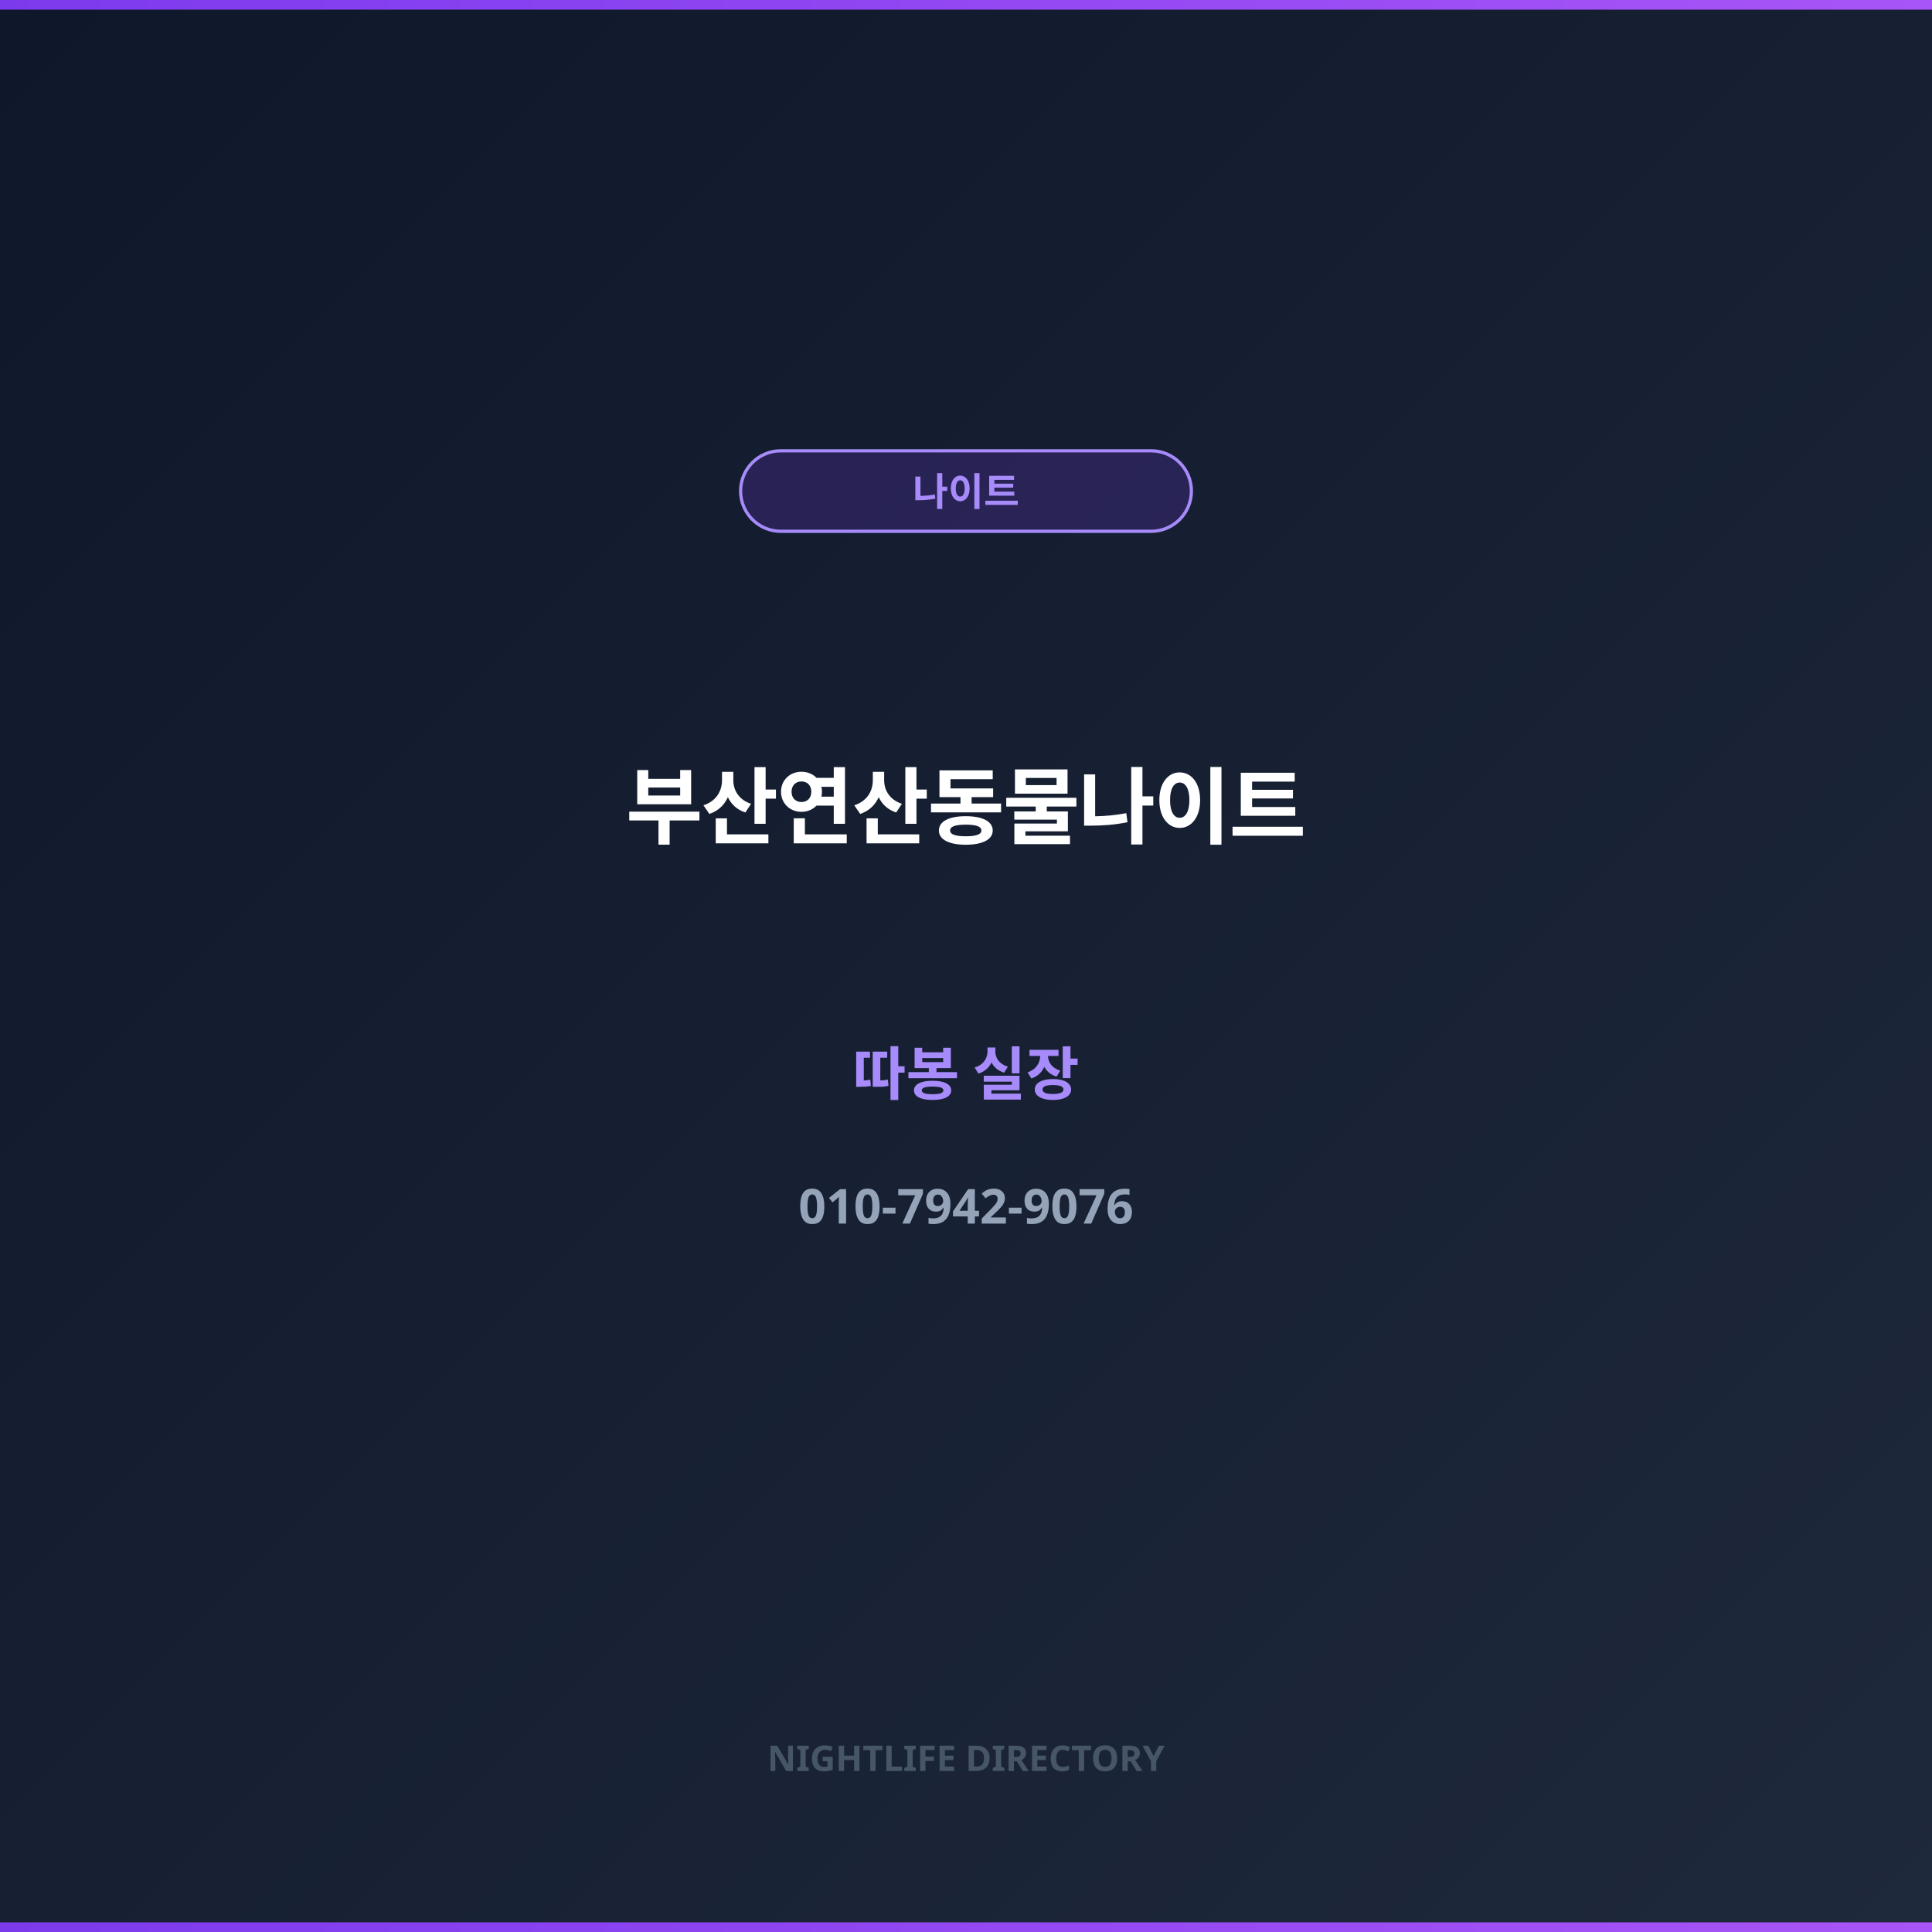
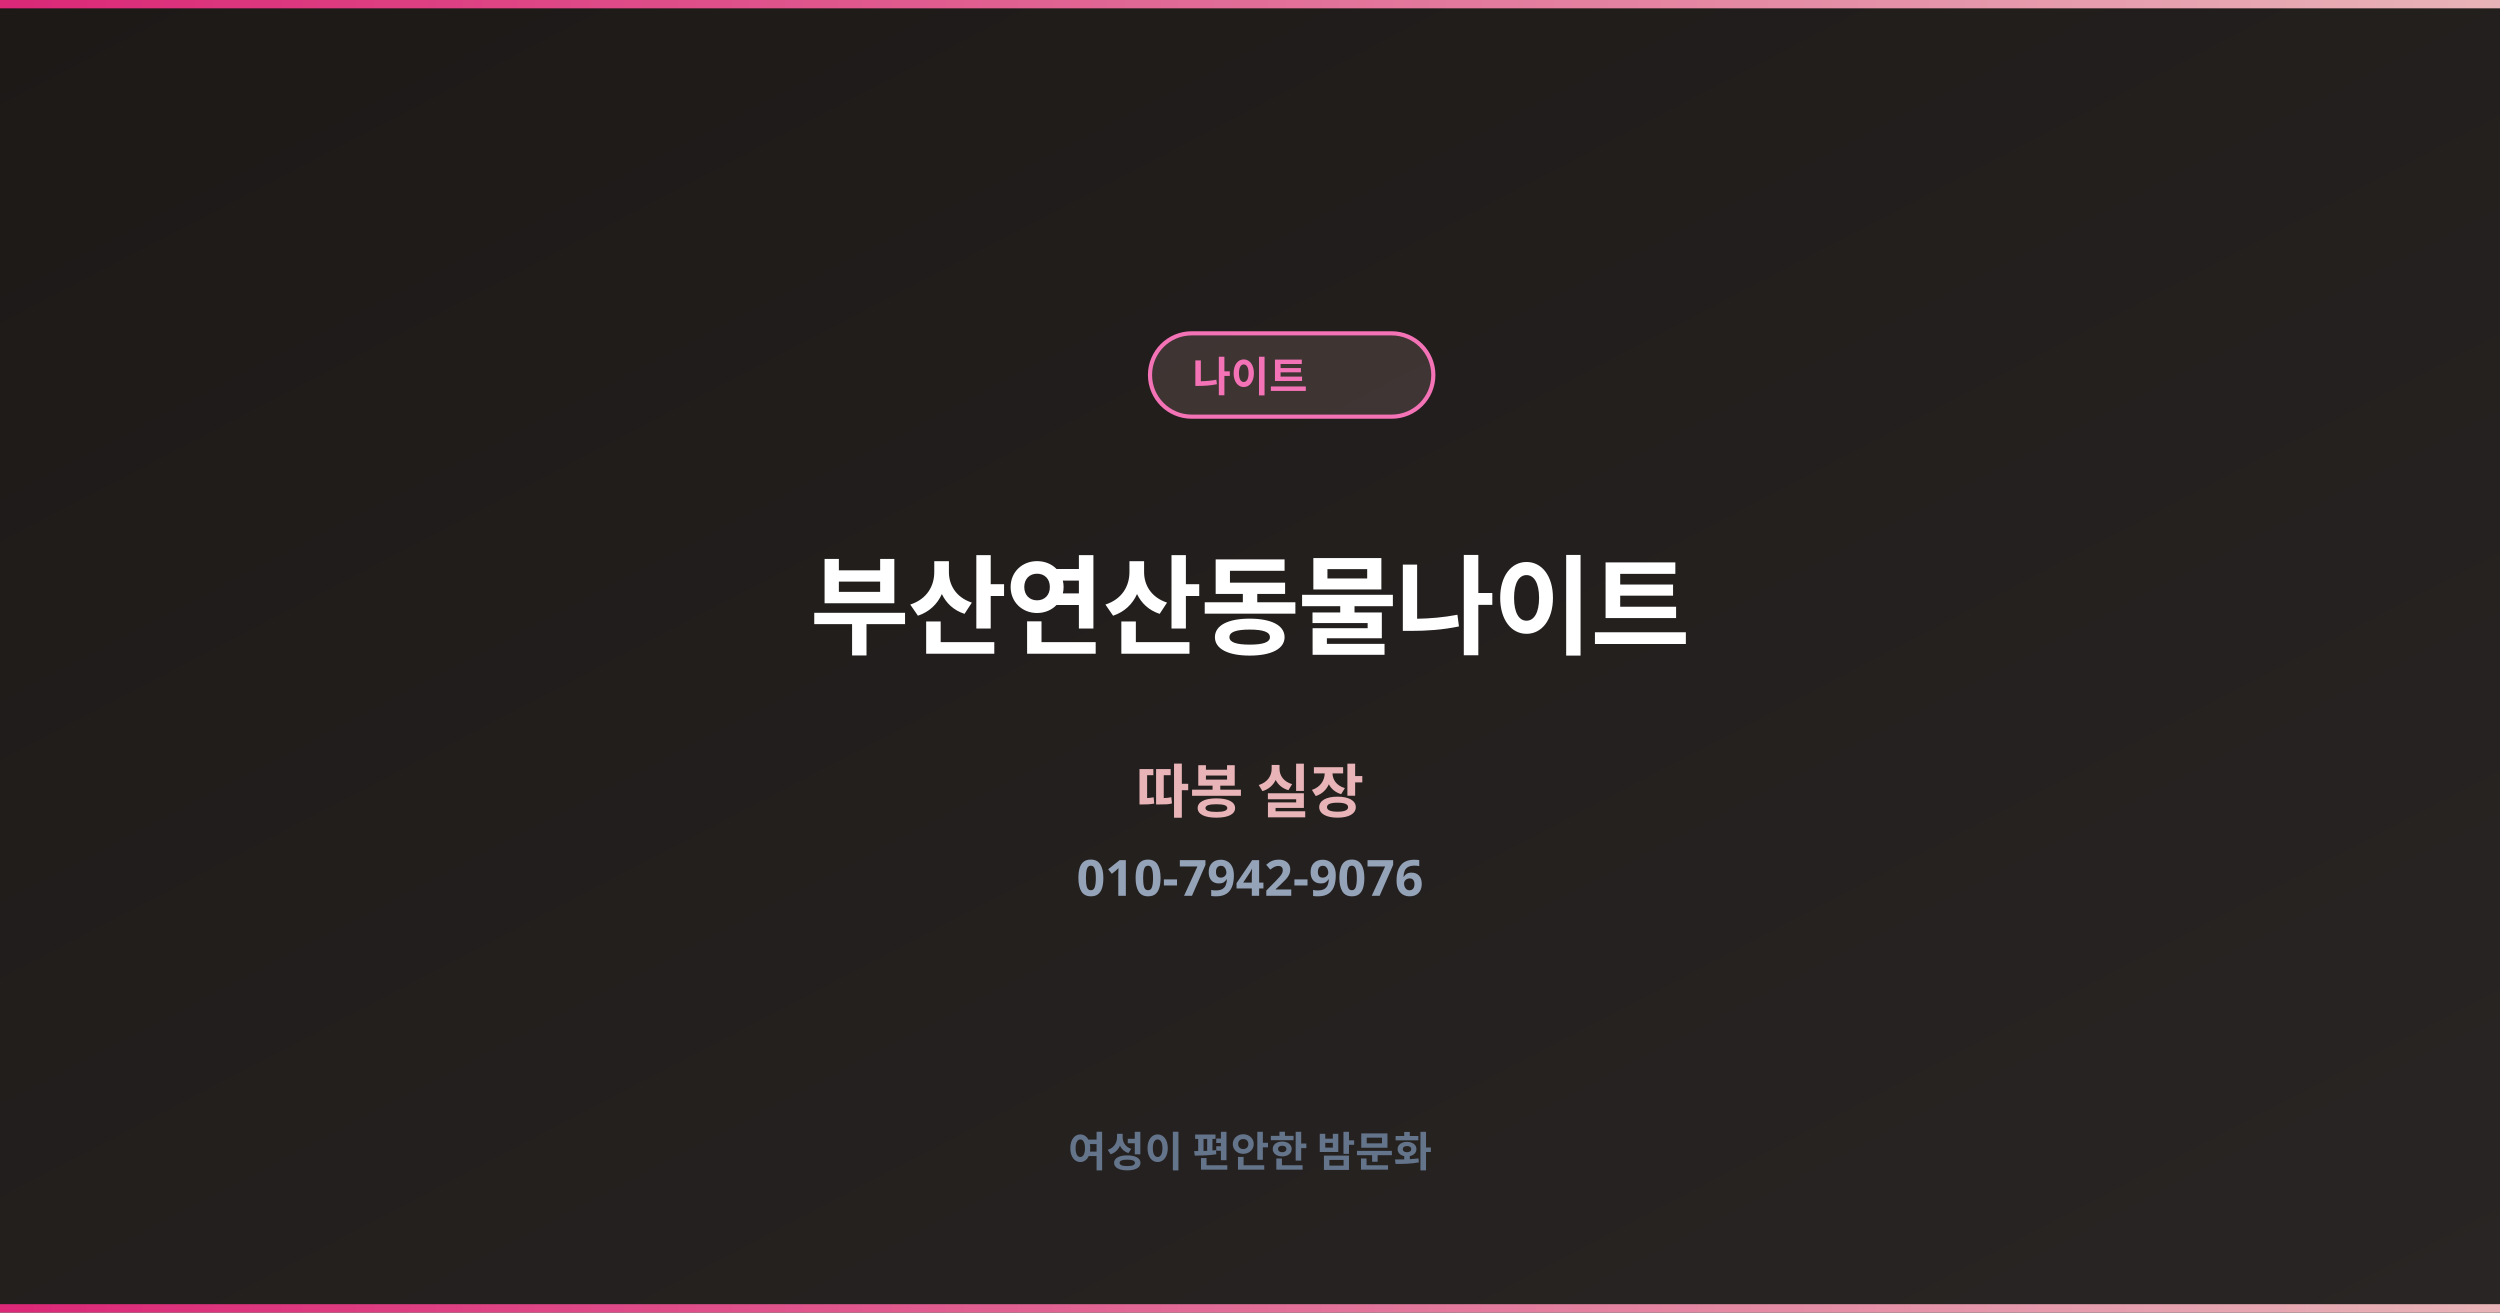
- <svg xmlns="http://www.w3.org/2000/svg" width="1200" height="1200" viewBox="0 0 1200 1200">
+ <svg xmlns="http://www.w3.org/2000/svg" width="1200" height="630" viewBox="0 0 1200 630">
  <defs>
    <linearGradient id="bg" x1="0%" y1="0%" x2="100%" y2="100%">
-       <stop offset="0%" style="stop-color:#0f172a" />
-       <stop offset="100%" style="stop-color:#1e293b" />
+       <stop offset="0%" style="stop-color:#1C1917" />
+       <stop offset="100%" style="stop-color:#292524" />
    </linearGradient>
    <linearGradient id="accent" x1="0%" y1="0%" x2="100%" y2="0%">
-       <stop offset="0%" style="stop-color:#7c3aed" />
-       <stop offset="100%" style="stop-color:#a855f7" />
+       <stop offset="0%" style="stop-color:#DB2777" />
+       <stop offset="100%" style="stop-color:#E8B4B8" />
    </linearGradient>
  </defs>
-   <rect width="1200" height="1200" fill="url(#bg)" />
-   <rect x="0" y="0" width="1200" height="6" fill="url(#accent)" />
-   <rect x="460" y="280" width="280" height="50" rx="25" fill="rgba(124,58,237,0.2)" stroke="#a78bfa" stroke-width="2" />
-   <text x="600" y="314" text-anchor="middle" font-family="'Pretendard',sans-serif" font-size="24" fill="#a78bfa" font-weight="800">나이트</text>
-   <text x="600" y="520" text-anchor="middle" font-family="'Pretendard',sans-serif" font-size="52" font-weight="900" fill="white" letter-spacing="-1">부산연산동물나이트</text>
-   <text x="600" y="680" text-anchor="middle" font-family="'Pretendard',sans-serif" font-size="36" fill="#a78bfa" font-weight="700">따봉 실장</text>
-   <text x="600" y="760" text-anchor="middle" font-family="'Pretendard',sans-serif" font-size="30" fill="#94a3b8" font-weight="600">010-7942-9076</text>
-   <text x="600" y="1100" text-anchor="middle" font-family="'Pretendard',sans-serif" font-size="22" fill="#475569" font-weight="600">NIGHTLIFE DIRECTORY</text>
-   <rect x="0" y="1194" width="1200" height="6" fill="url(#accent)" />
+   <rect width="1200" height="630" fill="url(#bg)" />
+   <rect x="0" y="0" width="1200" height="4" fill="url(#accent)" />
+   <rect x="0" y="626" width="1200" height="4" fill="url(#accent)" />
+   <rect x="552" y="160" width="136" height="40" rx="20" fill="rgba(232,180,184,0.15)" stroke="#F472B6" stroke-width="2" />
+   <text x="600" y="188" text-anchor="middle" font-family="'Pretendard',sans-serif" font-size="20" fill="#F472B6" font-weight="800">나이트</text>
+   <text x="600" y="310" text-anchor="middle" font-family="'Pretendard',sans-serif" font-size="52" font-weight="900" fill="white" letter-spacing="-1">부산연산동물나이트</text>
+   <text x="600" y="390" text-anchor="middle" font-family="'Pretendard',sans-serif" font-size="28" fill="#E8B4B8" font-weight="700">따봉 실장</text>
+   <text x="600" y="430" text-anchor="middle" font-family="'Pretendard',sans-serif" font-size="24" fill="#94a3b8" font-weight="600">010-7942-9076</text>
+   <text x="600" y="560" text-anchor="middle" font-family="'Pretendard',sans-serif" font-size="20" fill="#64748b" font-weight="600">여성이 편안한 밤문화</text>
</svg>
